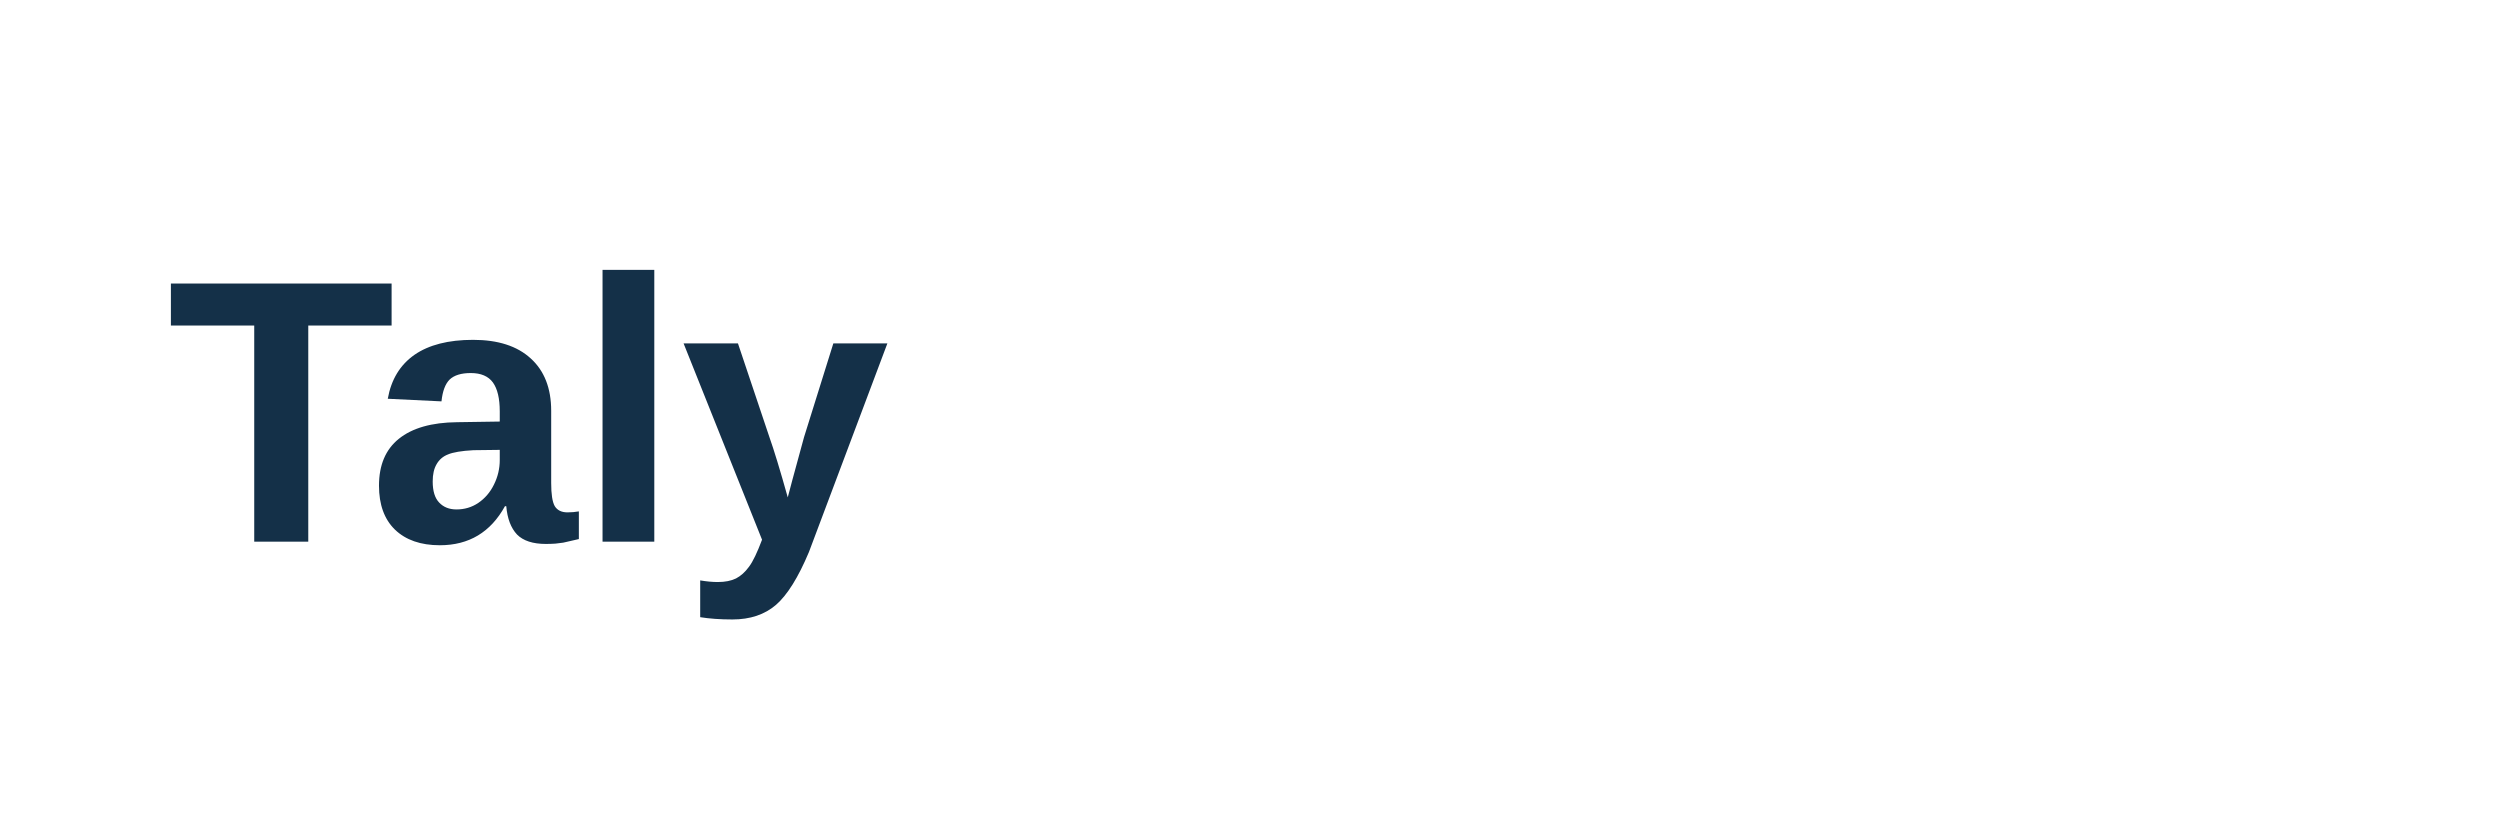
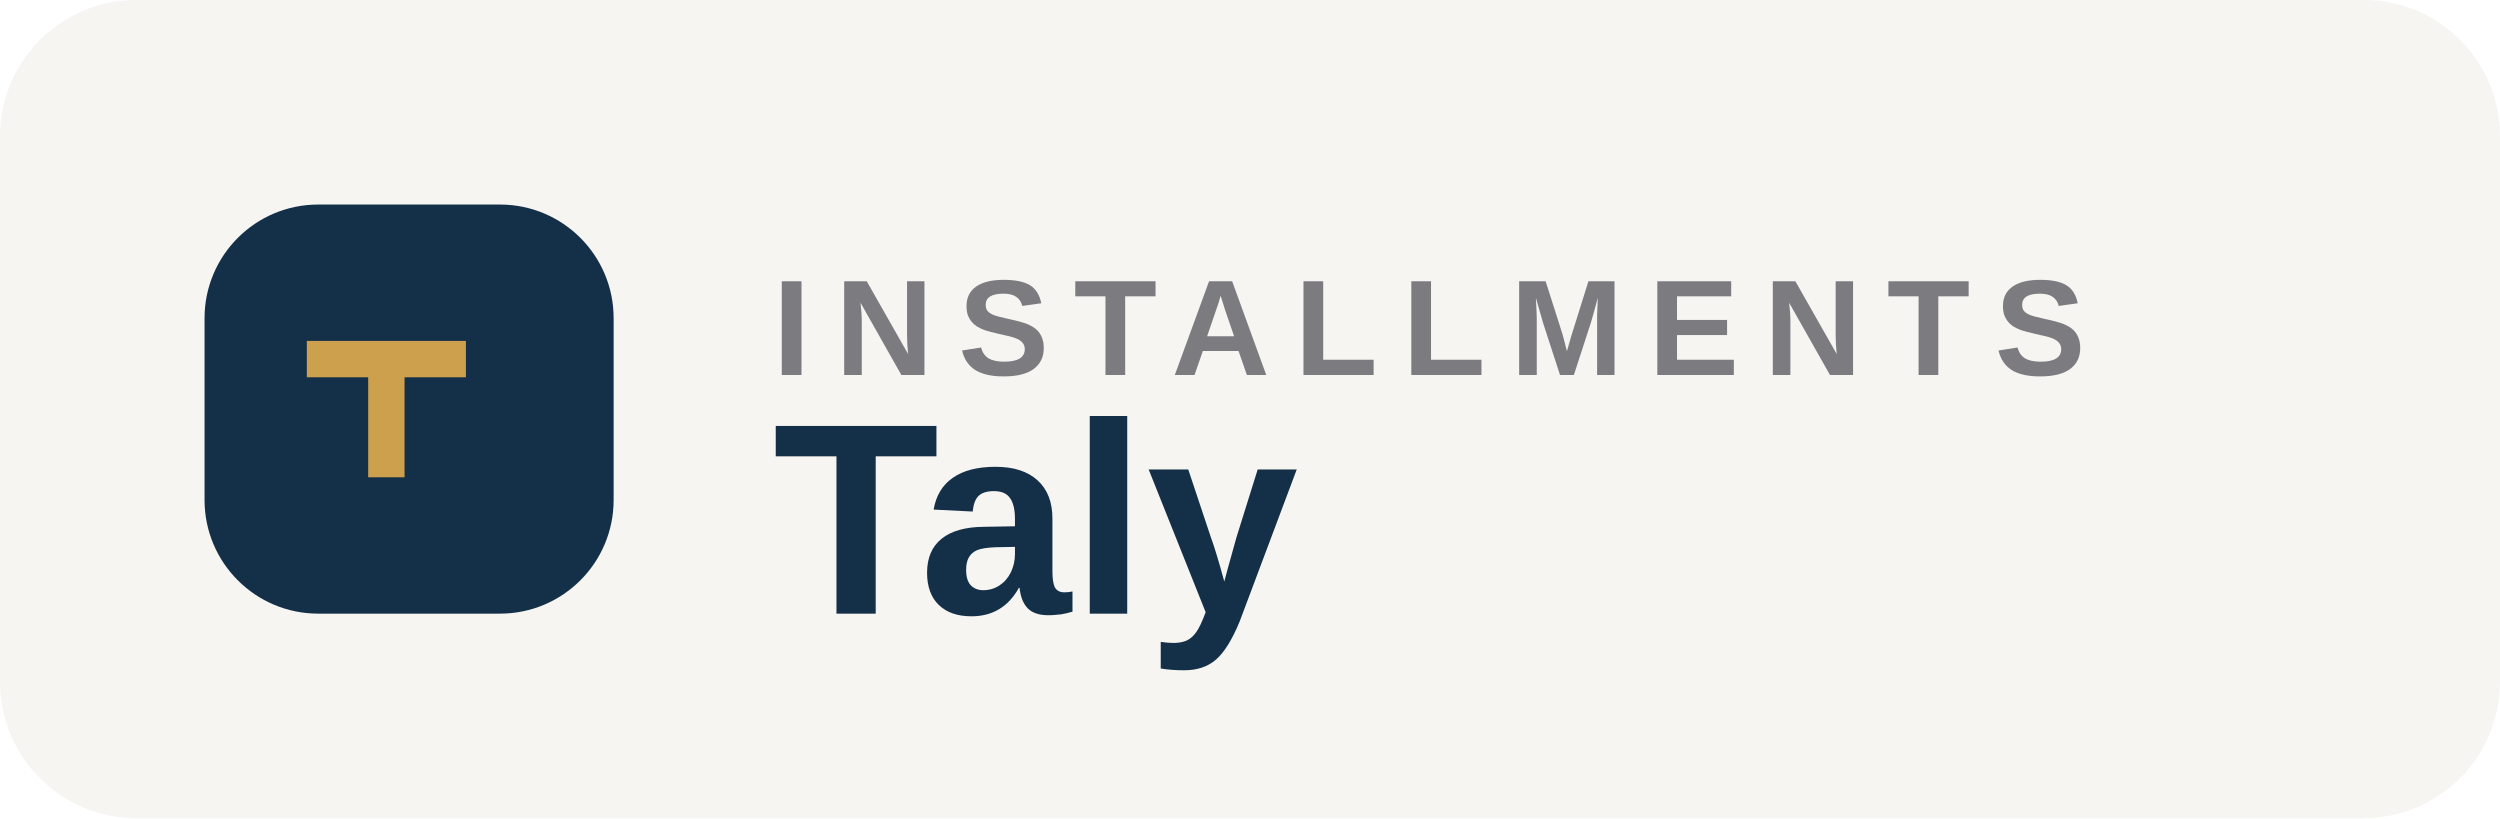
- <svg xmlns="http://www.w3.org/2000/svg" viewBox="0 0 120 40" role="img" aria-labelledby="talyTitle">
-   <rect width="120" height="40" rx="6" fill="transparent" />
-   <text x="8" y="26" font-family="IBM Plex Sans, Arial, sans-serif" font-size="18" font-weight="700" fill="#143048">Taly</text>
+ <svg xmlns="http://www.w3.org/2000/svg" viewBox="0 0 220 72" role="img" aria-labelledby="talyTitle">
+   <rect width="220" height="72" rx="12" fill="#F7F5F2" />
+   <rect x="18" y="18" width="36" height="36" rx="10" fill="#143048" />
+   <path d="M27 30h14v3.2h-5.4V42h-3.2V33.2H27V30z" fill="#CCA04C" />
+   <text x="68" y="33" font-family="IBM Plex Sans, Arial, sans-serif" font-size="12" font-weight="700" letter-spacing="0.18em" fill="#7C7B80">INSTALLMENTS</text>
+   <text x="68" y="54" font-family="IBM Plex Sans, Arial, sans-serif" font-size="24" font-weight="700" fill="#143048">Taly</text>
</svg>
